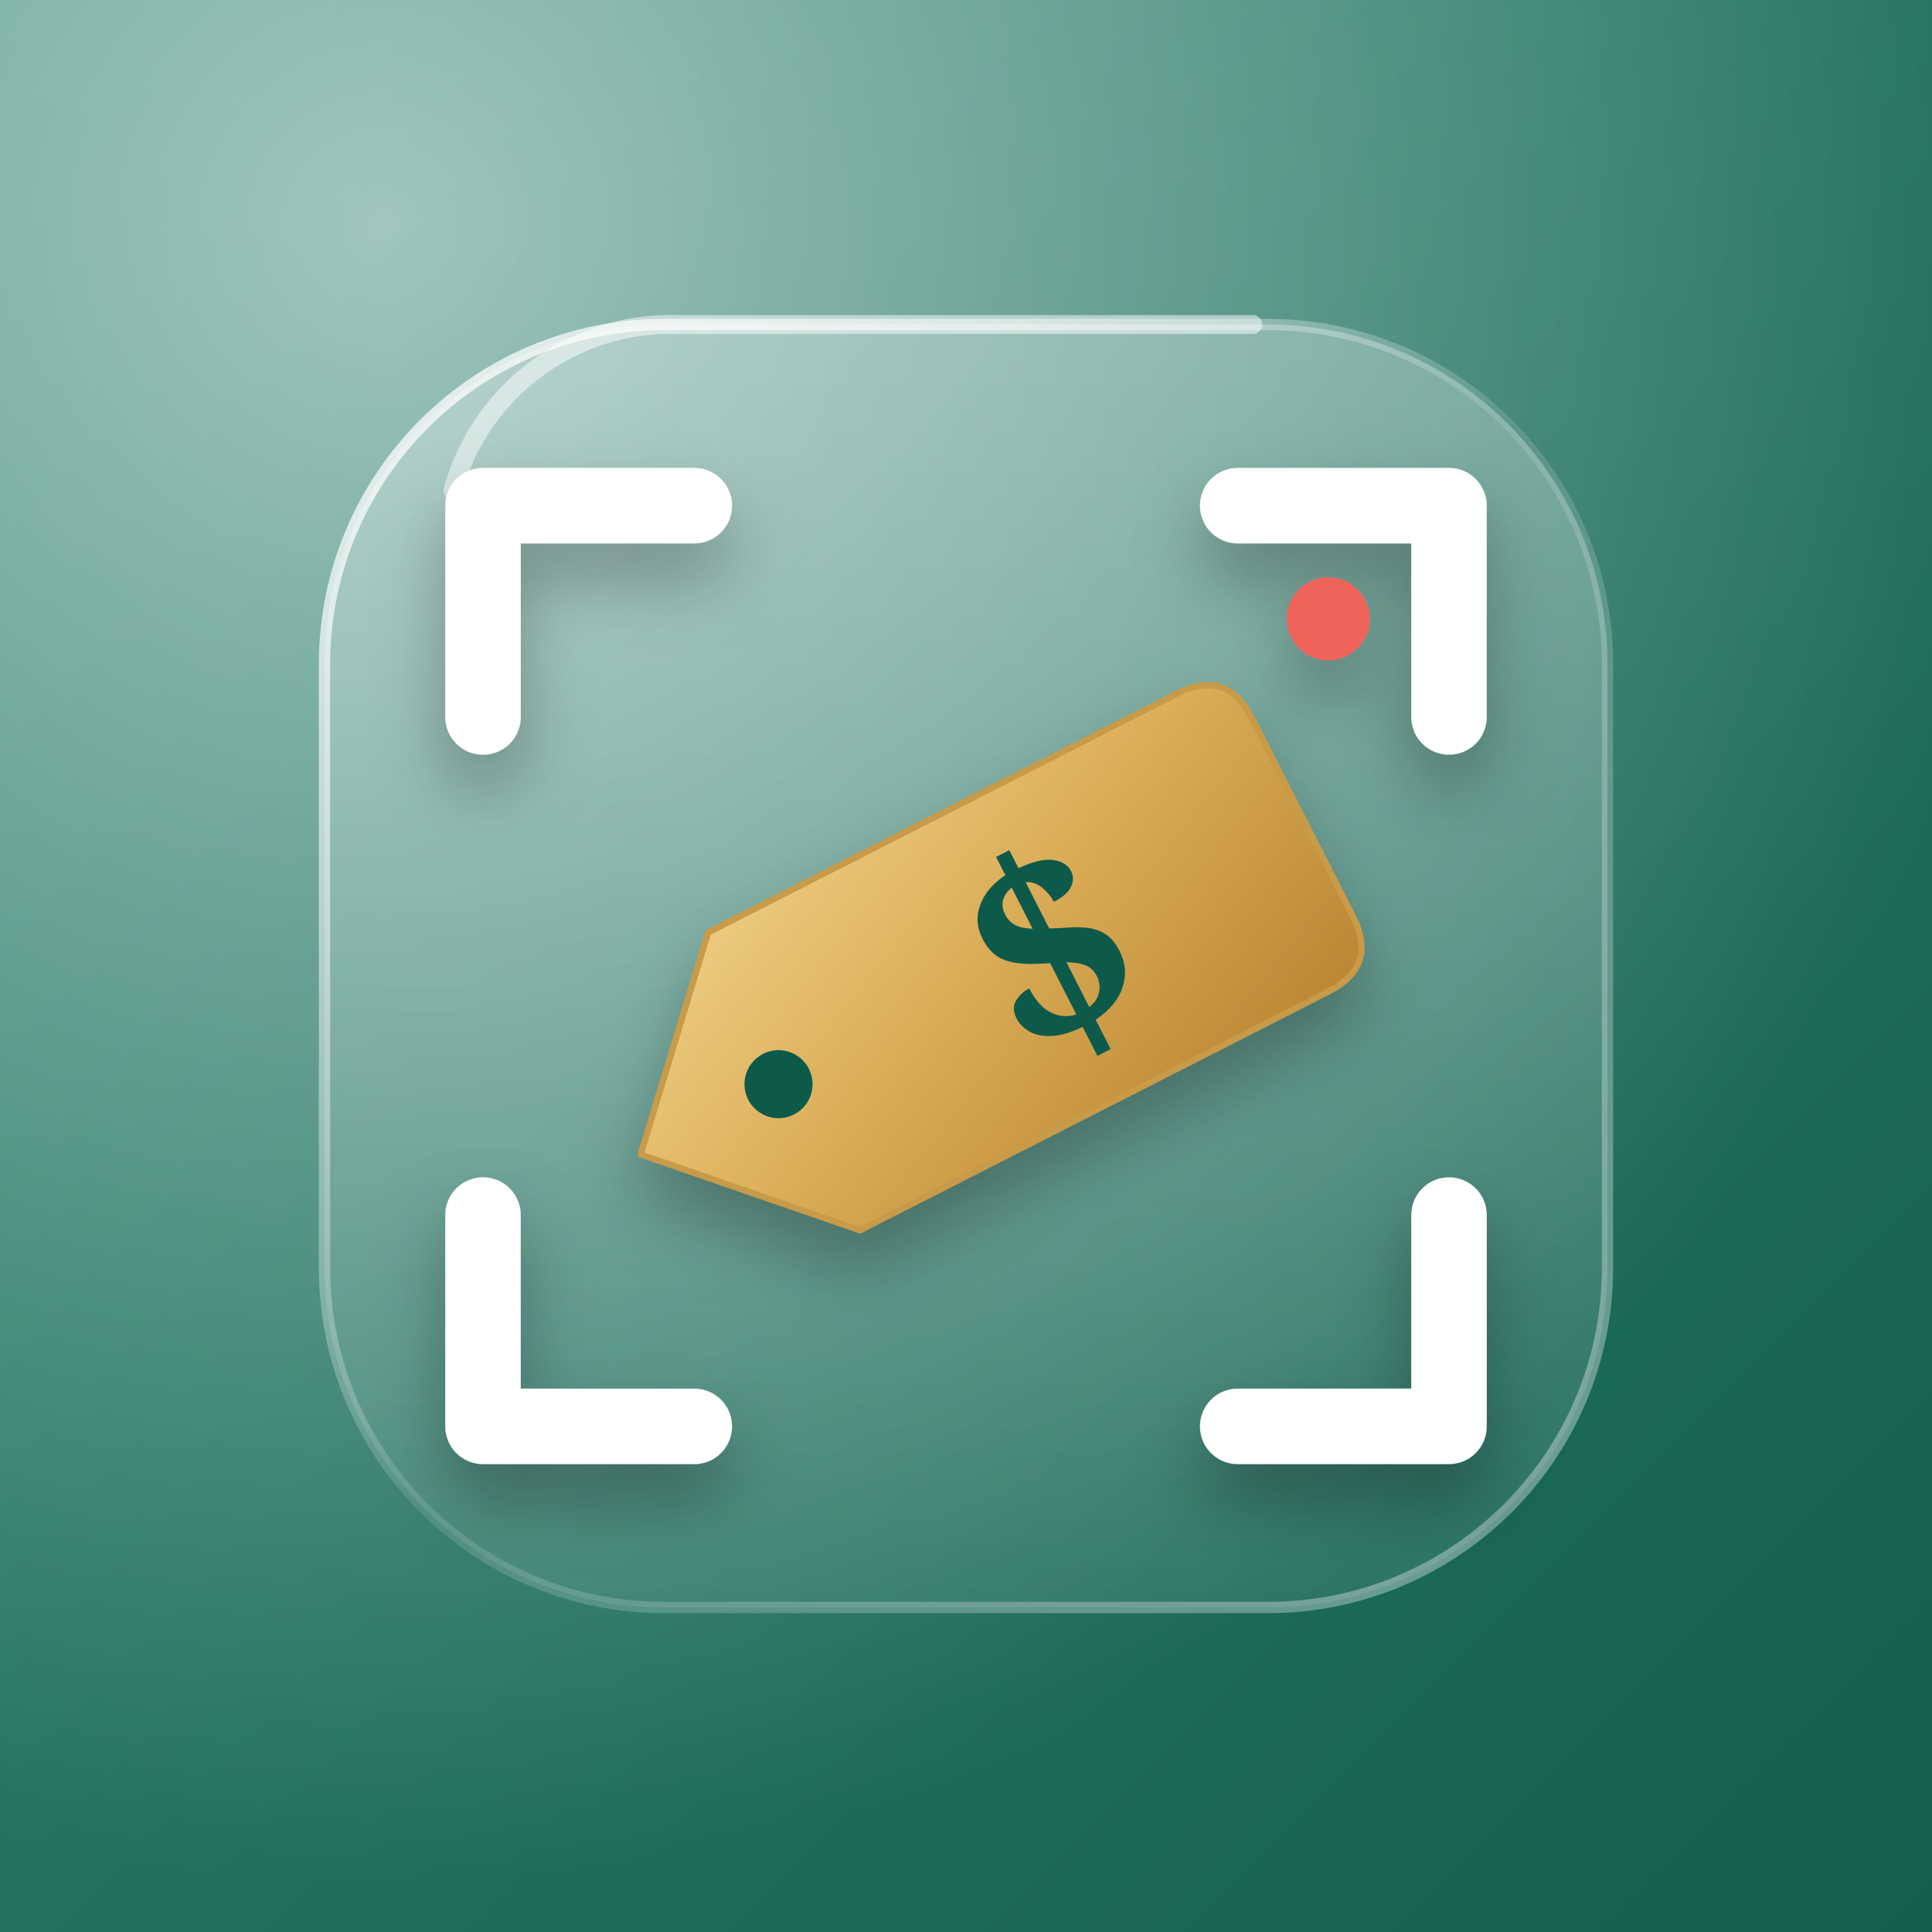
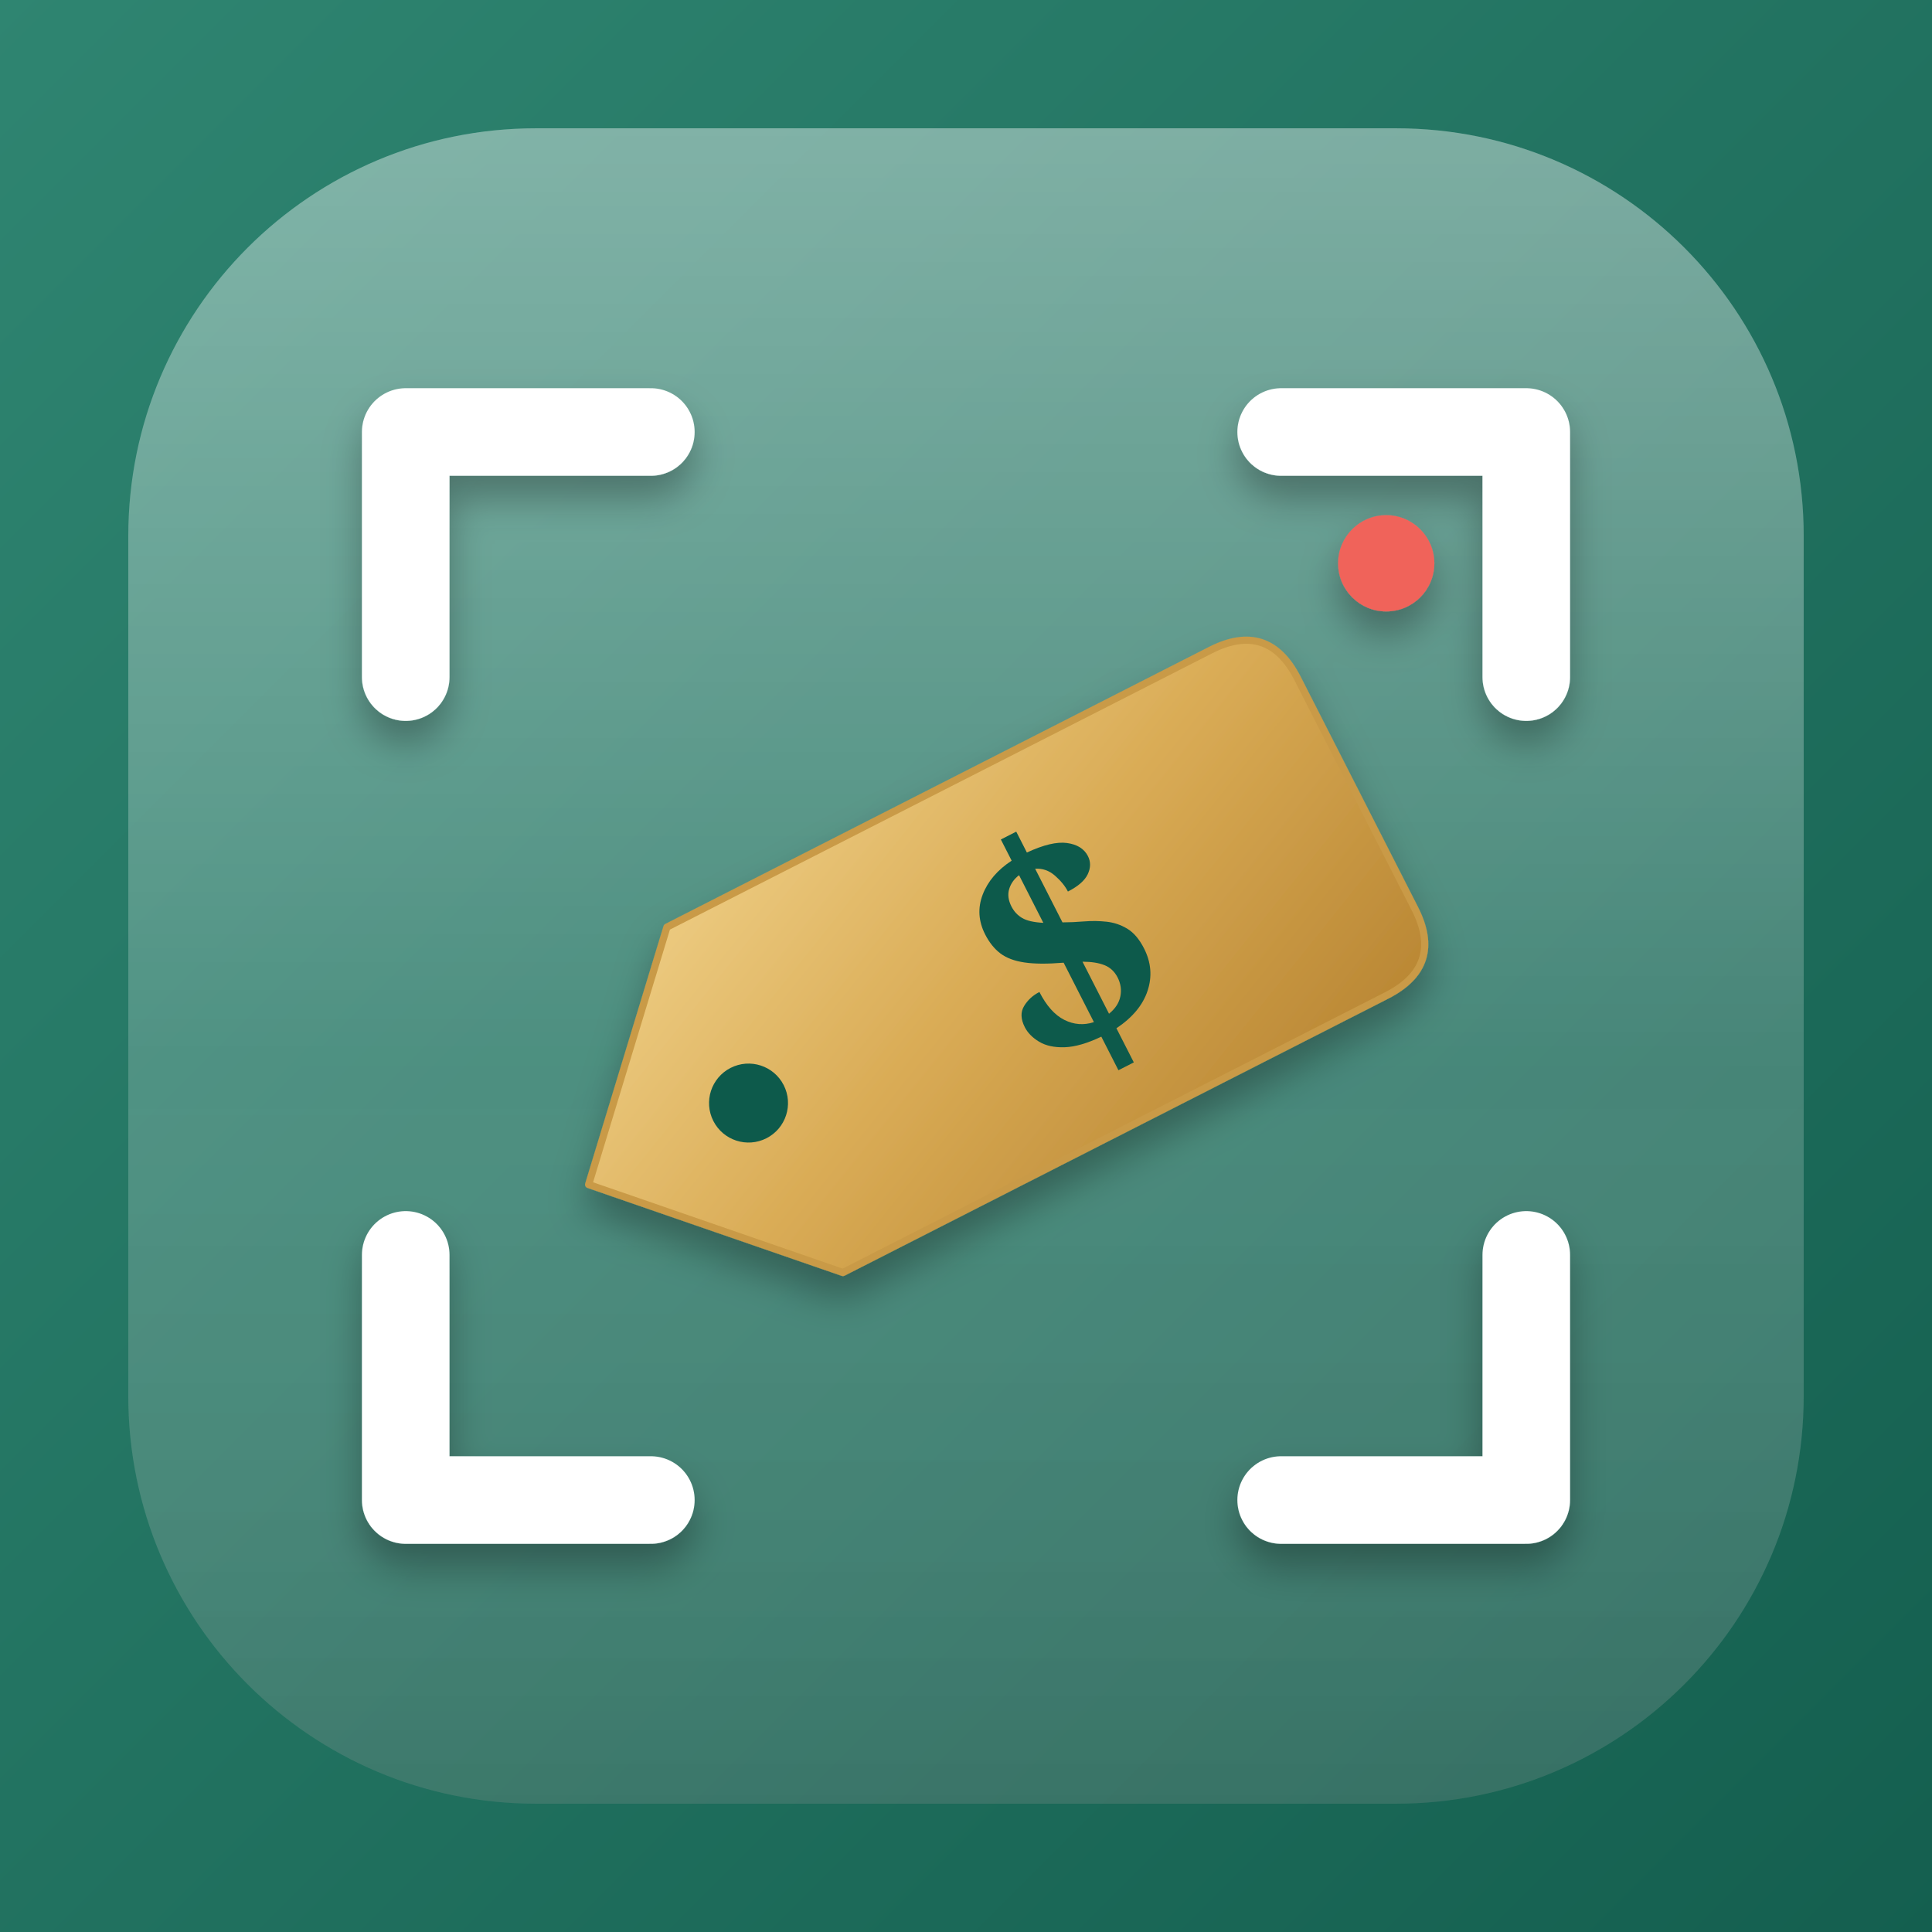
<svg xmlns="http://www.w3.org/2000/svg" viewBox="0 0 512 512">
  <defs>
    <linearGradient id="bg" x1="0" y1="0" x2="1" y2="1">
      <stop offset="0" stop-color="#2f8571" />
      <stop offset="1" stop-color="#145f4f" />
    </linearGradient>
-     <radialGradient id="glow" cx="0.2" cy="0.12" r="0.85">
-       <stop offset="0" stop-color="#fff" stop-opacity=".55" />
-       <stop offset="1" stop-color="#fff" stop-opacity="0" />
-     </radialGradient>
-     <linearGradient id="panel" x1="0" y1="0" x2="0" y2="1">
+     <linearGradient id="sheen" x1="0" y1="0" x2="0" y2="1">
      <stop offset="0" stop-color="#fff" stop-opacity=".30" />
-       <stop offset="1" stop-color="#fff" stop-opacity=".08" />
-     </linearGradient>
-     <linearGradient id="rim" x1="0" y1="0" x2="1" y2="1">
-       <stop offset="0" stop-color="#fff" stop-opacity=".85" />
-       <stop offset=".5" stop-color="#fff" stop-opacity=".12" />
-       <stop offset="1" stop-color="#fff" stop-opacity=".4" />
+       <stop offset=".55" stop-color="#fff" stop-opacity=".04" />
+       <stop offset="1" stop-color="#000" stop-opacity=".10" />
    </linearGradient>
    <filter id="sh" x="-20%" y="-20%" width="140%" height="150%">
-       <feDropShadow dx="0" dy="10" stdDeviation="9" flood-color="#000" flood-opacity=".28" />
+       <feDropShadow dx="0" dy="6" stdDeviation="5" flood-color="#000" flood-opacity=".30" />
    </filter>
  </defs>
  <rect width="512" height="512" fill="url(#bg)" />
-   <rect width="512" height="512" fill="url(#glow)" />
-   <rect x="86" y="86" width="340" height="340" rx="90" fill="url(#panel)" stroke="url(#rim)" stroke-width="3" />
-   <path d="M120 130a60 60 0 0 1 60-44h152" fill="none" stroke="#fff" stroke-opacity=".5" stroke-width="5" stroke-linecap="round" />
+   <rect x="34" y="34" width="444" height="444" rx="108" fill="#fff" fill-opacity=".16" />
+   <rect x="34" y="34" width="444" height="444" rx="108" fill="url(#sheen)" />
  <g filter="url(#sh)">
-     <g fill="none" stroke="#fff" stroke-width="20" stroke-linecap="round" stroke-linejoin="round">
-       <path d="M128 190v-56h56" />
-       <path d="M328 134h56v56" />
-       <path d="M128 322v56h56" />
-       <path d="M328 378h56v-56" />
-     </g>
-     <circle cx="352" cy="164" r="11" fill="#f0645a" />
-     <g transform="translate(256 262) rotate(-27) scale(.82)">
-       <defs>
-         <linearGradient id="gold" x1="0" y1="0" x2="1" y2="1">
-           <stop offset="0" stop-color="#f1d28a" />
-           <stop offset=".5" stop-color="#d9ab55" />
-           <stop offset="1" stop-color="#b98633" />
-         </linearGradient>
-       </defs>
-       <path d="M-118 0 L-66 -54 H104 Q122 -54 122 -36 V36 Q122 54 104 54 H-66 Z" fill="url(#gold)" stroke="#c99a46" stroke-width="2" stroke-linejoin="round" />
-       <circle cx="-68" cy="0" r="11" fill="#0f5a4b" />
-       <text x="30" y="2" text-anchor="middle" dominant-baseline="middle" font-family="Georgia, serif" font-weight="700" font-size="86" fill="#0f5a4b">$</text>
+     <g transform="translate(256 256) scale(1.16) translate(-256 -256)">
+       <g fill="none" stroke="#fff" stroke-width="20" stroke-linecap="round" stroke-linejoin="round">
+         <path d="M128 190v-56h56" />
+         <path d="M328 134h56v56" />
+         <path d="M128 322v56h56" />
+         <path d="M328 378h56v-56" />
+       </g>
+       <circle cx="352" cy="164" r="11" fill="#f0645a" />
+       <g transform="translate(256 262) rotate(-27) scale(.82)">
+         <defs>
+           <linearGradient id="gold" x1="0" y1="0" x2="1" y2="1">
+             <stop offset="0" stop-color="#f1d28a" />
+             <stop offset=".5" stop-color="#d9ab55" />
+             <stop offset="1" stop-color="#b98633" />
+           </linearGradient>
+         </defs>
+         <path d="M-118 0 L-66 -54 H104 Q122 -54 122 -36 V36 Q122 54 104 54 H-66 Z" fill="url(#gold)" stroke="#c99a46" stroke-width="2" stroke-linejoin="round" />
+         <circle cx="-68" cy="0" r="11" fill="#0f5a4b" />
+         <text x="30" y="2" text-anchor="middle" dominant-baseline="middle" font-family="Georgia, serif" font-weight="700" font-size="86" fill="#0f5a4b">$</text>
+       </g>
    </g>
  </g>
</svg>
